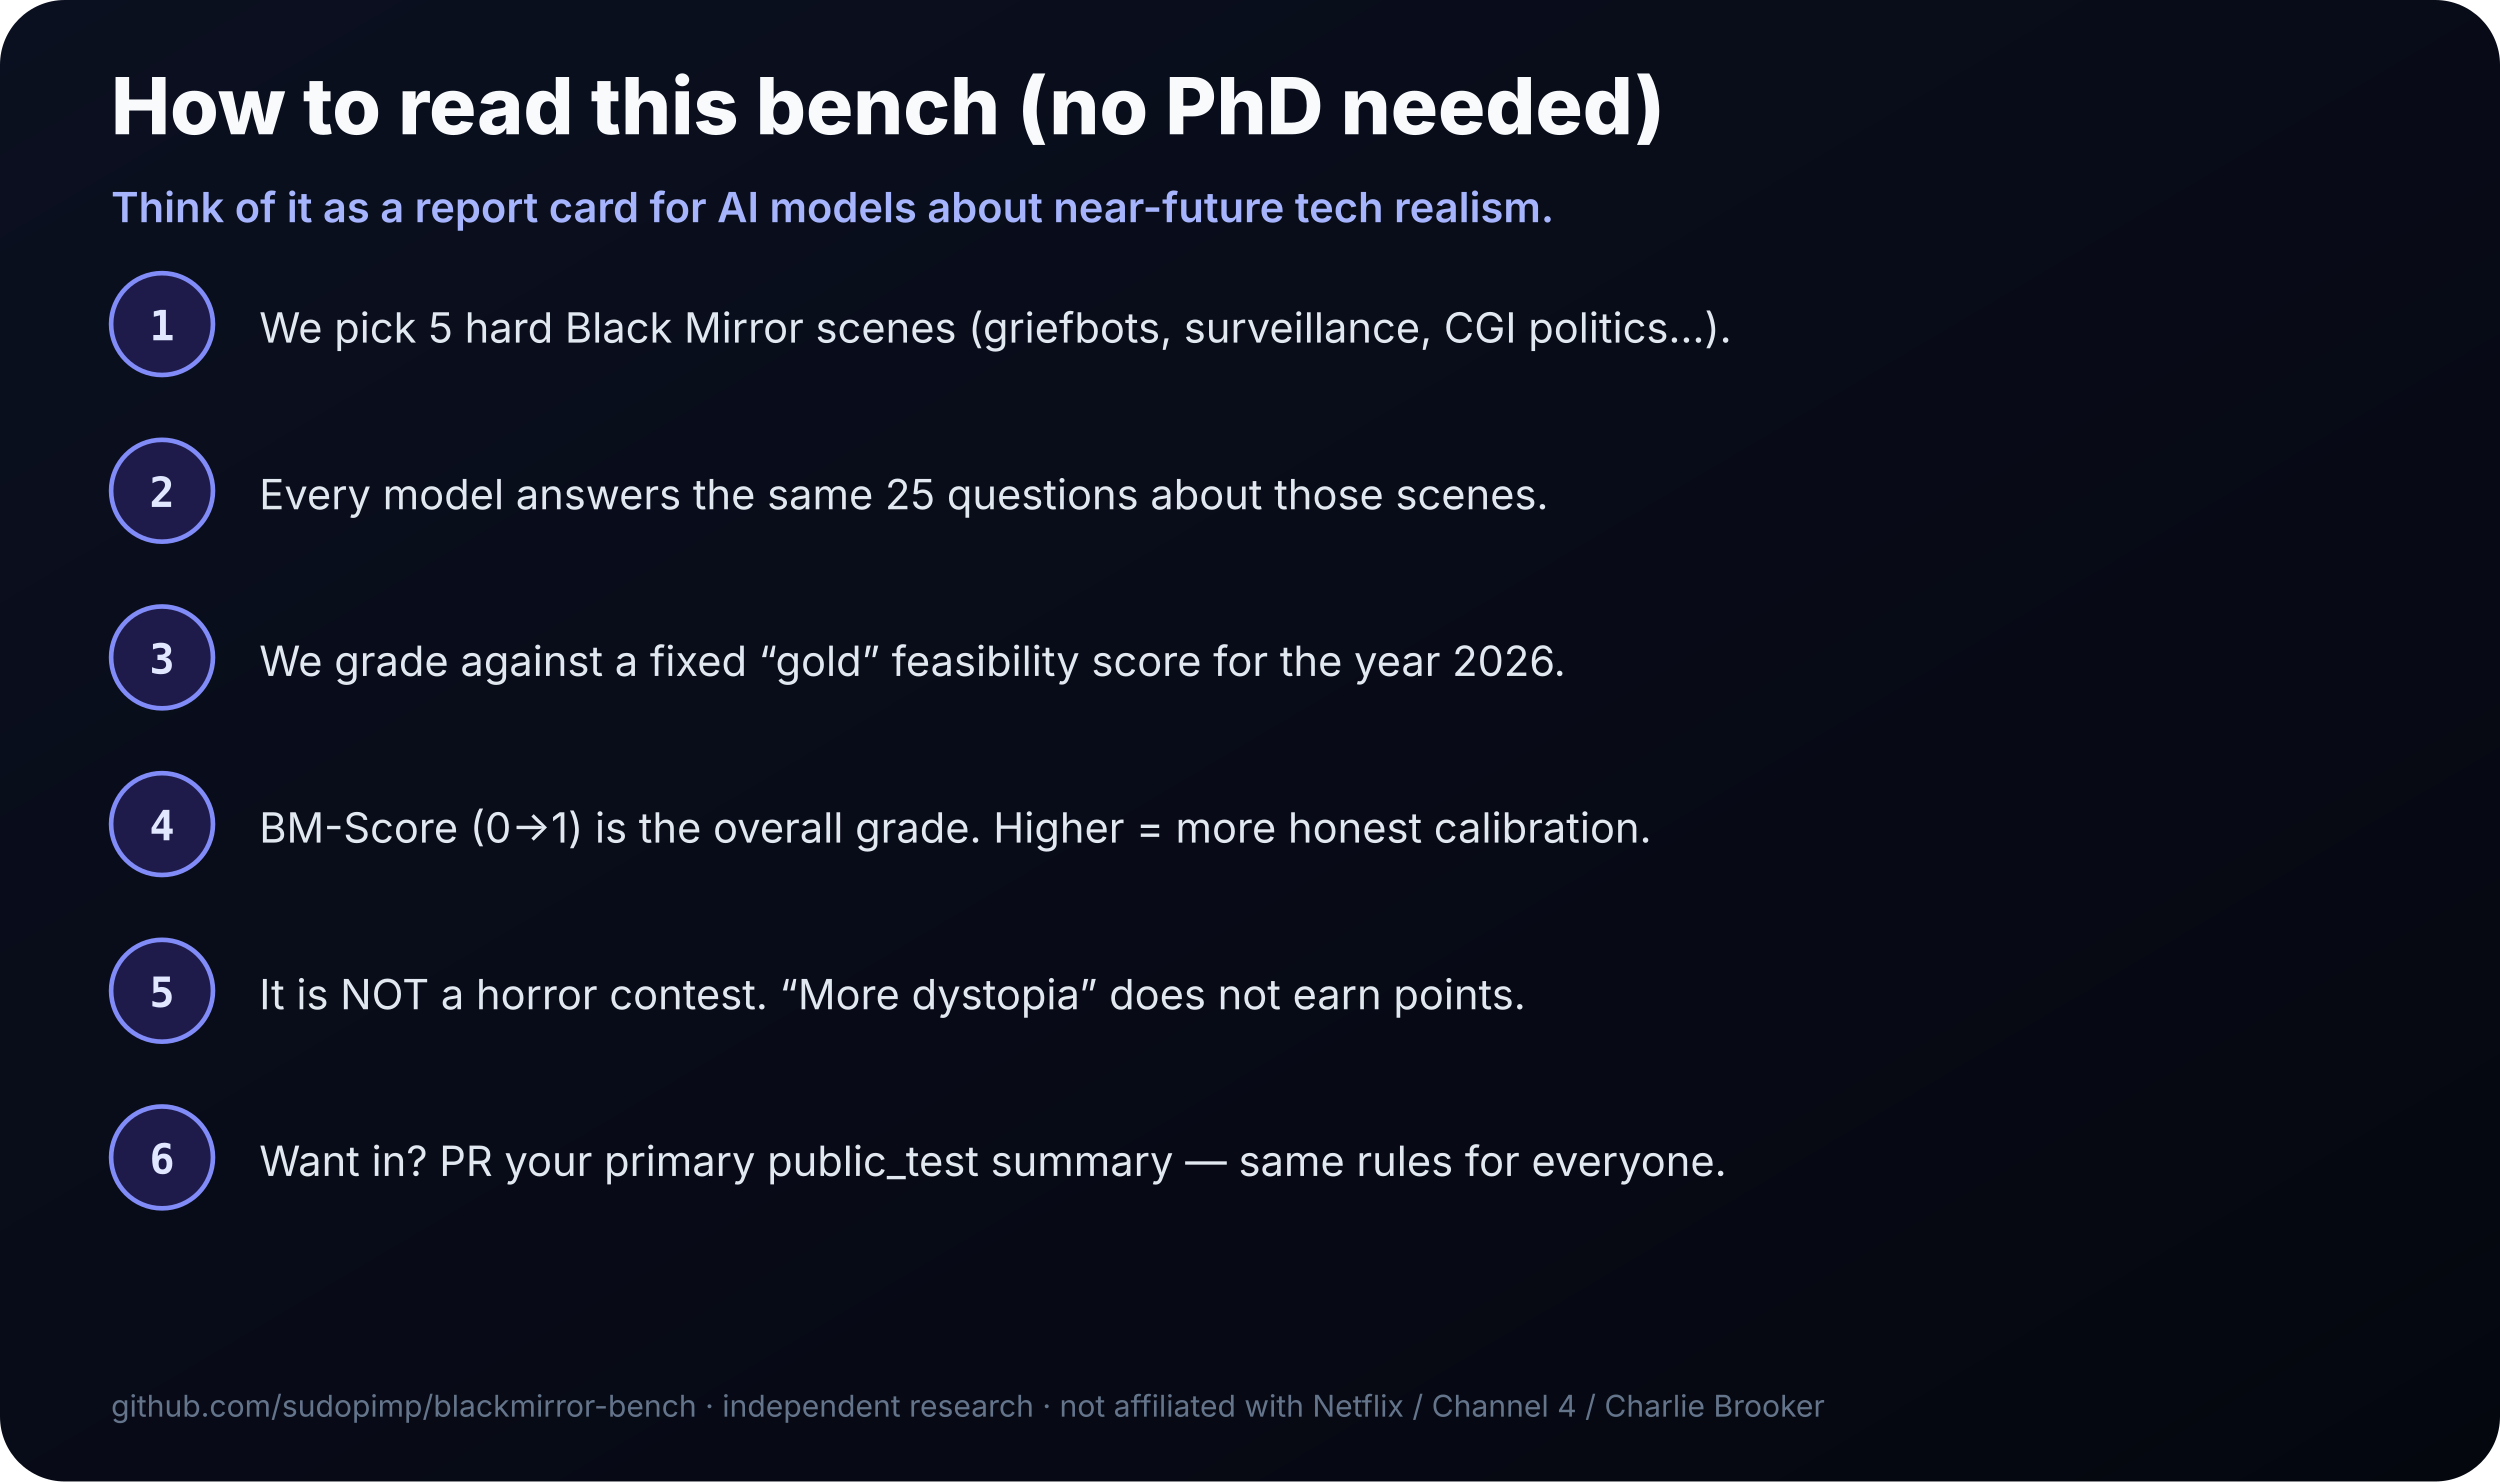
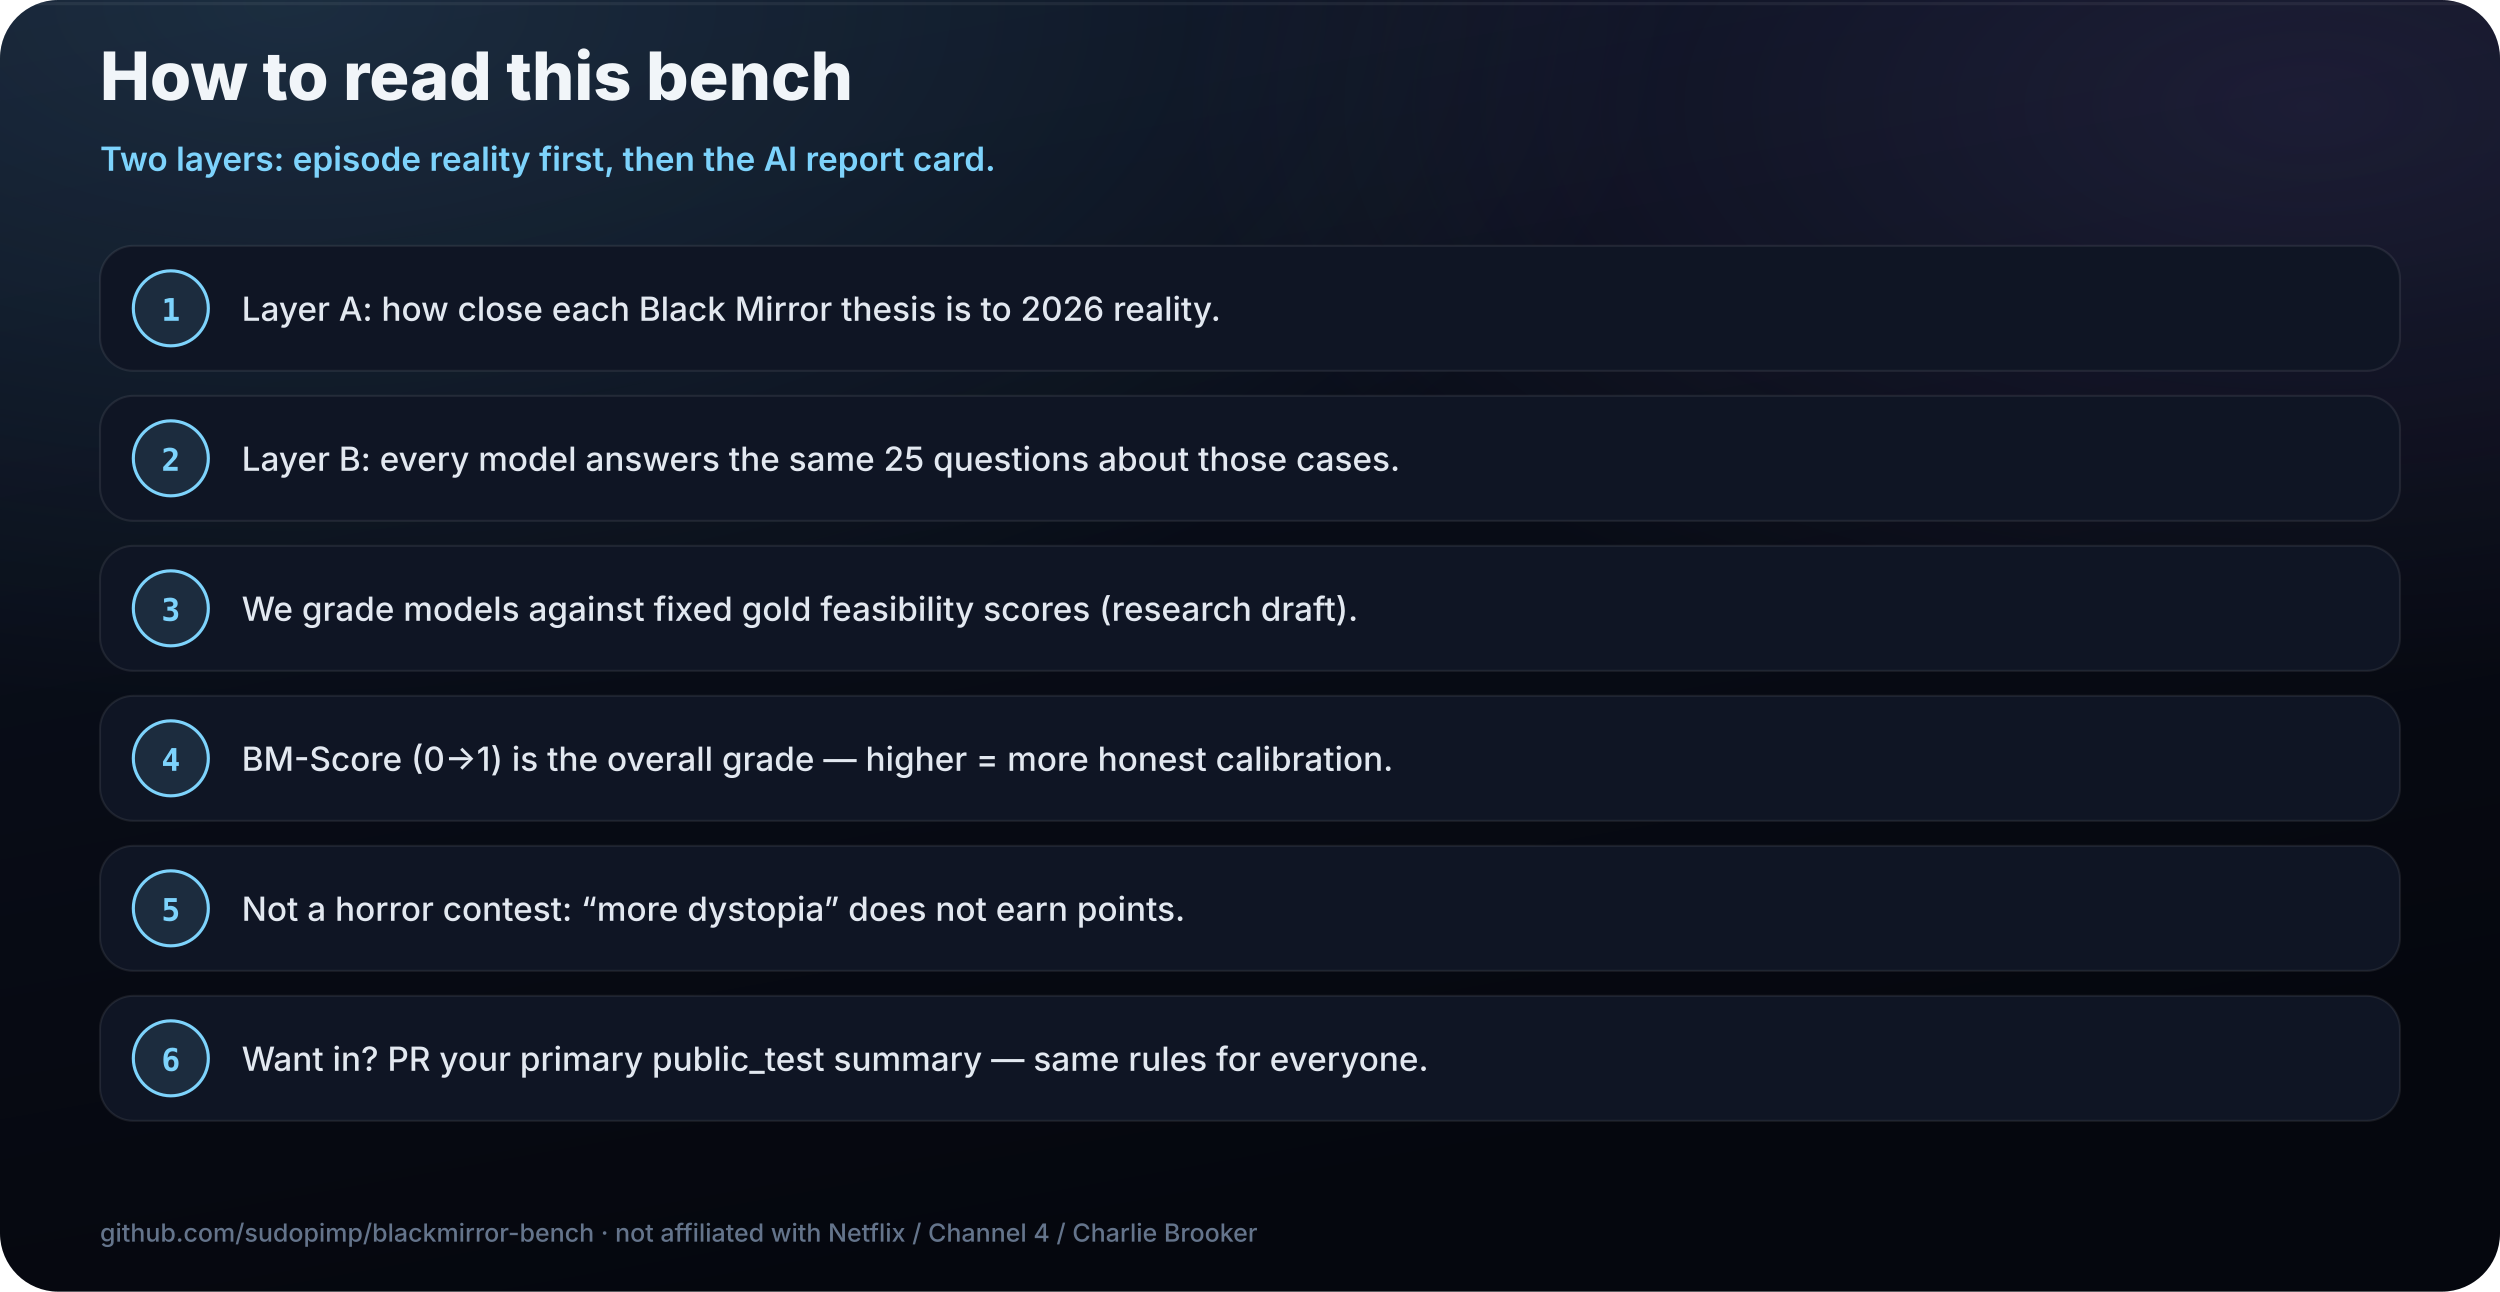
- <svg xmlns="http://www.w3.org/2000/svg" width="1080" height="640" viewBox="0 0 1080 640" role="img" aria-label="How to read BlackMirror-Bench">
+ <svg xmlns="http://www.w3.org/2000/svg" width="1200" height="620" viewBox="0 0 1200 620" role="img" aria-label="How to read BlackMirror-Bench">
  <defs>
-     <linearGradient id="bg4" x1="0" y1="0" x2="1" y2="1">
-       <stop offset="0%" stop-color="#0B1020" />
-       <stop offset="100%" stop-color="#05070F" />
+     <linearGradient id="bg-ht" x1="0" y1="0" x2="0.35" y2="1">
+       <stop offset="0%" stop-color="#0C1222" />
+       <stop offset="55%" stop-color="#080C16" />
+       <stop offset="100%" stop-color="#05070E" />
    </linearGradient>
+     <radialGradient id="glowL-ht" cx="12%" cy="0%" r="55%">
+       <stop offset="0%" stop-color="rgba(125,211,252,0.14)" />
+       <stop offset="100%" stop-color="rgba(125,211,252,0)" />
+     </radialGradient>
+     <radialGradient id="glowR-ht" cx="92%" cy="8%" r="45%">
+       <stop offset="0%" stop-color="rgba(167,139,250,0.12)" />
+       <stop offset="100%" stop-color="rgba(167,139,250,0)" />
+     </radialGradient>
+     <linearGradient id="bar-teal-ht" x1="0" y1="0" x2="1" y2="0">
+       <stop offset="0%" stop-color="#14B8A6" />
+       <stop offset="100%" stop-color="#67E8F9" />
+     </linearGradient>
+     <linearGradient id="bar-violet-ht" x1="0" y1="0" x2="1" y2="0">
+       <stop offset="0%" stop-color="#7C3AED" />
+       <stop offset="100%" stop-color="#C4B5FD" />
+     </linearGradient>
+     <linearGradient id="card-shine-ht" x1="0" y1="0" x2="0" y2="1">
+       <stop offset="0%" stop-color="rgba(255,255,255,0.04)" />
+       <stop offset="40%" stop-color="rgba(255,255,255,0)" />
+     </linearGradient>
+     <filter id="soft-ht" x="-20%" y="-50%" width="140%" height="200%">
+       <feGaussianBlur stdDeviation="6" result="b" />
+       <feMerge>
+         <feMergeNode in="b" />
+         <feMergeNode in="SourceGraphic" />
+       </feMerge>
+     </filter>
+     <filter id="soft-sm-ht" x="-10%" y="-40%" width="120%" height="180%">
+       <feGaussianBlur stdDeviation="3" result="b" />
+       <feMerge>
+         <feMergeNode in="b" />
+         <feMergeNode in="SourceGraphic" />
+       </feMerge>
+     </filter>
  </defs>
-   <rect width="100%" height="100%" fill="url(#bg4)" rx="28" />
-   <text x="48" y="58" fill="#F8FAFC" font-family="system-ui,-apple-system,Segoe UI,sans-serif" font-size="34" font-weight="800">How to read this bench (no PhD needed)</text>
-   <text x="48" y="96" fill="#A5B4FC" font-family="system-ui,-apple-system,Segoe UI,sans-serif" font-size="18" font-weight="600">Think of it as a report card for AI models about near-future tech realism.</text>
-   <circle cx="70" cy="140" r="22" fill="#1E1B4B" stroke="#818CF8" stroke-width="2" />
-   <text x="70" y="147" fill="#E0E7FF" text-anchor="middle" font-family="ui-monospace,SF Mono,Menlo,monospace" font-size="18" font-weight="800">1</text>
-   <text x="112" y="148" fill="#E2E8F0" font-family="system-ui,-apple-system,Segoe UI,sans-serif" font-size="18">We pick 5 hard Black Mirror scenes (griefbots, surveillance, CGI politics…).</text>
-   <circle cx="70" cy="212" r="22" fill="#1E1B4B" stroke="#818CF8" stroke-width="2" />
-   <text x="70" y="219" fill="#E0E7FF" text-anchor="middle" font-family="ui-monospace,SF Mono,Menlo,monospace" font-size="18" font-weight="800">2</text>
-   <text x="112" y="220" fill="#E2E8F0" font-family="system-ui,-apple-system,Segoe UI,sans-serif" font-size="18">Every model answers the same 25 questions about those scenes.</text>
-   <circle cx="70" cy="284" r="22" fill="#1E1B4B" stroke="#818CF8" stroke-width="2" />
-   <text x="70" y="291" fill="#E0E7FF" text-anchor="middle" font-family="ui-monospace,SF Mono,Menlo,monospace" font-size="18" font-weight="800">3</text>
-   <text x="112" y="292" fill="#E2E8F0" font-family="system-ui,-apple-system,Segoe UI,sans-serif" font-size="18">We grade against a fixed “gold” feasibility score for the year 2026.</text>
-   <circle cx="70" cy="356" r="22" fill="#1E1B4B" stroke="#818CF8" stroke-width="2" />
-   <text x="70" y="363" fill="#E0E7FF" text-anchor="middle" font-family="ui-monospace,SF Mono,Menlo,monospace" font-size="18" font-weight="800">4</text>
-   <text x="112" y="364" fill="#E2E8F0" font-family="system-ui,-apple-system,Segoe UI,sans-serif" font-size="18">BM-Score (0→1) is the overall grade. Higher = more honest calibration.</text>
-   <circle cx="70" cy="428" r="22" fill="#1E1B4B" stroke="#818CF8" stroke-width="2" />
-   <text x="70" y="435" fill="#E0E7FF" text-anchor="middle" font-family="ui-monospace,SF Mono,Menlo,monospace" font-size="18" font-weight="800">5</text>
-   <text x="112" y="436" fill="#E2E8F0" font-family="system-ui,-apple-system,Segoe UI,sans-serif" font-size="18">It is NOT a horror contest. “More dystopia” does not earn points.</text>
-   <circle cx="70" cy="500" r="22" fill="#1E1B4B" stroke="#818CF8" stroke-width="2" />
-   <text x="70" y="507" fill="#E0E7FF" text-anchor="middle" font-family="ui-monospace,SF Mono,Menlo,monospace" font-size="18" font-weight="800">6</text>
-   <text x="112" y="508" fill="#E2E8F0" font-family="system-ui,-apple-system,Segoe UI,sans-serif" font-size="18">Want in? PR your primary public_test summary — same rules for everyone.</text>
-   <text x="48" y="612" fill="#64748B" font-family="system-ui,-apple-system,Segoe UI,sans-serif" font-size="13">github.com/sudopimp/blackmirror-bench · independent research · not affiliated with Netflix / Channel 4 / Charlie Brooker</text>
+   <rect width="100%" height="100%" fill="url(#bg-ht)" rx="28" />
+   <rect width="100%" height="100%" fill="url(#glowL-ht)" rx="28" />
+   <rect width="100%" height="100%" fill="url(#glowR-ht)" rx="28" />
+   <rect x="1" y="1" width="1198" height="1.5" fill="rgba(255,255,255,0.06)" rx="1" />
+   <text x="48" y="48" fill="#F1F5F9" font-family="Inter, ui-sans-serif, system-ui, -apple-system, Segoe UI, sans-serif" font-size="32" font-weight="800" text-anchor="start">How to read this bench</text>
+   <text x="48" y="82" fill="#7DD3FC" font-family="Inter, ui-sans-serif, system-ui, -apple-system, Segoe UI, sans-serif" font-size="16" font-weight="600" text-anchor="start">Two layers: episode reality first, then the AI report card.</text>
+   <rect x="48" y="118" width="1104" height="60" rx="16" fill="#0F1524" stroke="rgba(255,255,255,0.08)" stroke-width="1" />
+   <circle cx="82" cy="148" r="18" fill="rgba(125,211,252,0.12)" stroke="#7DD3FC" stroke-width="1.5" />
+   <text x="82" y="154" fill="#7DD3FC" font-family="ui-monospace, SF Mono, Cascadia Code, Menlo, Consolas, monospace" font-size="15" font-weight="800" text-anchor="middle">1</text>
+   <text x="116" y="154" fill="#E2E8F0" font-family="Inter, ui-sans-serif, system-ui, -apple-system, Segoe UI, sans-serif" font-size="16" font-weight="500" text-anchor="start">Layer A: how close each Black Mirror thesis is to 2026 reality.</text>
+   <rect x="48" y="190" width="1104" height="60" rx="16" fill="#0F1524" stroke="rgba(255,255,255,0.08)" stroke-width="1" />
+   <circle cx="82" cy="220" r="18" fill="rgba(125,211,252,0.12)" stroke="#7DD3FC" stroke-width="1.5" />
+   <text x="82" y="226" fill="#7DD3FC" font-family="ui-monospace, SF Mono, Cascadia Code, Menlo, Consolas, monospace" font-size="15" font-weight="800" text-anchor="middle">2</text>
+   <text x="116" y="226" fill="#E2E8F0" font-family="Inter, ui-sans-serif, system-ui, -apple-system, Segoe UI, sans-serif" font-size="16" font-weight="500" text-anchor="start">Layer B: every model answers the same 25 questions about those cases.</text>
+   <rect x="48" y="262" width="1104" height="60" rx="16" fill="#0F1524" stroke="rgba(255,255,255,0.08)" stroke-width="1" />
+   <circle cx="82" cy="292" r="18" fill="rgba(125,211,252,0.12)" stroke="#7DD3FC" stroke-width="1.5" />
+   <text x="82" y="298" fill="#7DD3FC" font-family="ui-monospace, SF Mono, Cascadia Code, Menlo, Consolas, monospace" font-size="15" font-weight="800" text-anchor="middle">3</text>
+   <text x="116" y="298" fill="#E2E8F0" font-family="Inter, ui-sans-serif, system-ui, -apple-system, Segoe UI, sans-serif" font-size="16" font-weight="500" text-anchor="start">We grade models against fixed gold feasibility scores (research draft).</text>
+   <rect x="48" y="334" width="1104" height="60" rx="16" fill="#0F1524" stroke="rgba(255,255,255,0.08)" stroke-width="1" />
+   <circle cx="82" cy="364" r="18" fill="rgba(125,211,252,0.12)" stroke="#7DD3FC" stroke-width="1.5" />
+   <text x="82" y="370" fill="#7DD3FC" font-family="ui-monospace, SF Mono, Cascadia Code, Menlo, Consolas, monospace" font-size="15" font-weight="800" text-anchor="middle">4</text>
+   <text x="116" y="370" fill="#E2E8F0" font-family="Inter, ui-sans-serif, system-ui, -apple-system, Segoe UI, sans-serif" font-size="16" font-weight="500" text-anchor="start">BM-Score (0→1) is the overall grade — higher = more honest calibration.</text>
+   <rect x="48" y="406" width="1104" height="60" rx="16" fill="#0F1524" stroke="rgba(255,255,255,0.08)" stroke-width="1" />
+   <circle cx="82" cy="436" r="18" fill="rgba(125,211,252,0.12)" stroke="#7DD3FC" stroke-width="1.5" />
+   <text x="82" y="442" fill="#7DD3FC" font-family="ui-monospace, SF Mono, Cascadia Code, Menlo, Consolas, monospace" font-size="15" font-weight="800" text-anchor="middle">5</text>
+   <text x="116" y="442" fill="#E2E8F0" font-family="Inter, ui-sans-serif, system-ui, -apple-system, Segoe UI, sans-serif" font-size="16" font-weight="500" text-anchor="start">Not a horror contest: “more dystopia” does not earn points.</text>
+   <rect x="48" y="478" width="1104" height="60" rx="16" fill="#0F1524" stroke="rgba(255,255,255,0.08)" stroke-width="1" />
+   <circle cx="82" cy="508" r="18" fill="rgba(125,211,252,0.12)" stroke="#7DD3FC" stroke-width="1.5" />
+   <text x="82" y="514" fill="#7DD3FC" font-family="ui-monospace, SF Mono, Cascadia Code, Menlo, Consolas, monospace" font-size="15" font-weight="800" text-anchor="middle">6</text>
+   <text x="116" y="514" fill="#E2E8F0" font-family="Inter, ui-sans-serif, system-ui, -apple-system, Segoe UI, sans-serif" font-size="16" font-weight="500" text-anchor="start">Want in? PR your primary public_test summary — same rules for everyone.</text>
+   <text x="48" y="596" fill="#64748B" font-family="Inter, ui-sans-serif, system-ui, -apple-system, Segoe UI, sans-serif" font-size="12" font-weight="500" text-anchor="start">github.com/sudopimp/blackmirror-bench  ·  not affiliated with Netflix / Channel 4 / Charlie Brooker</text>
</svg>
